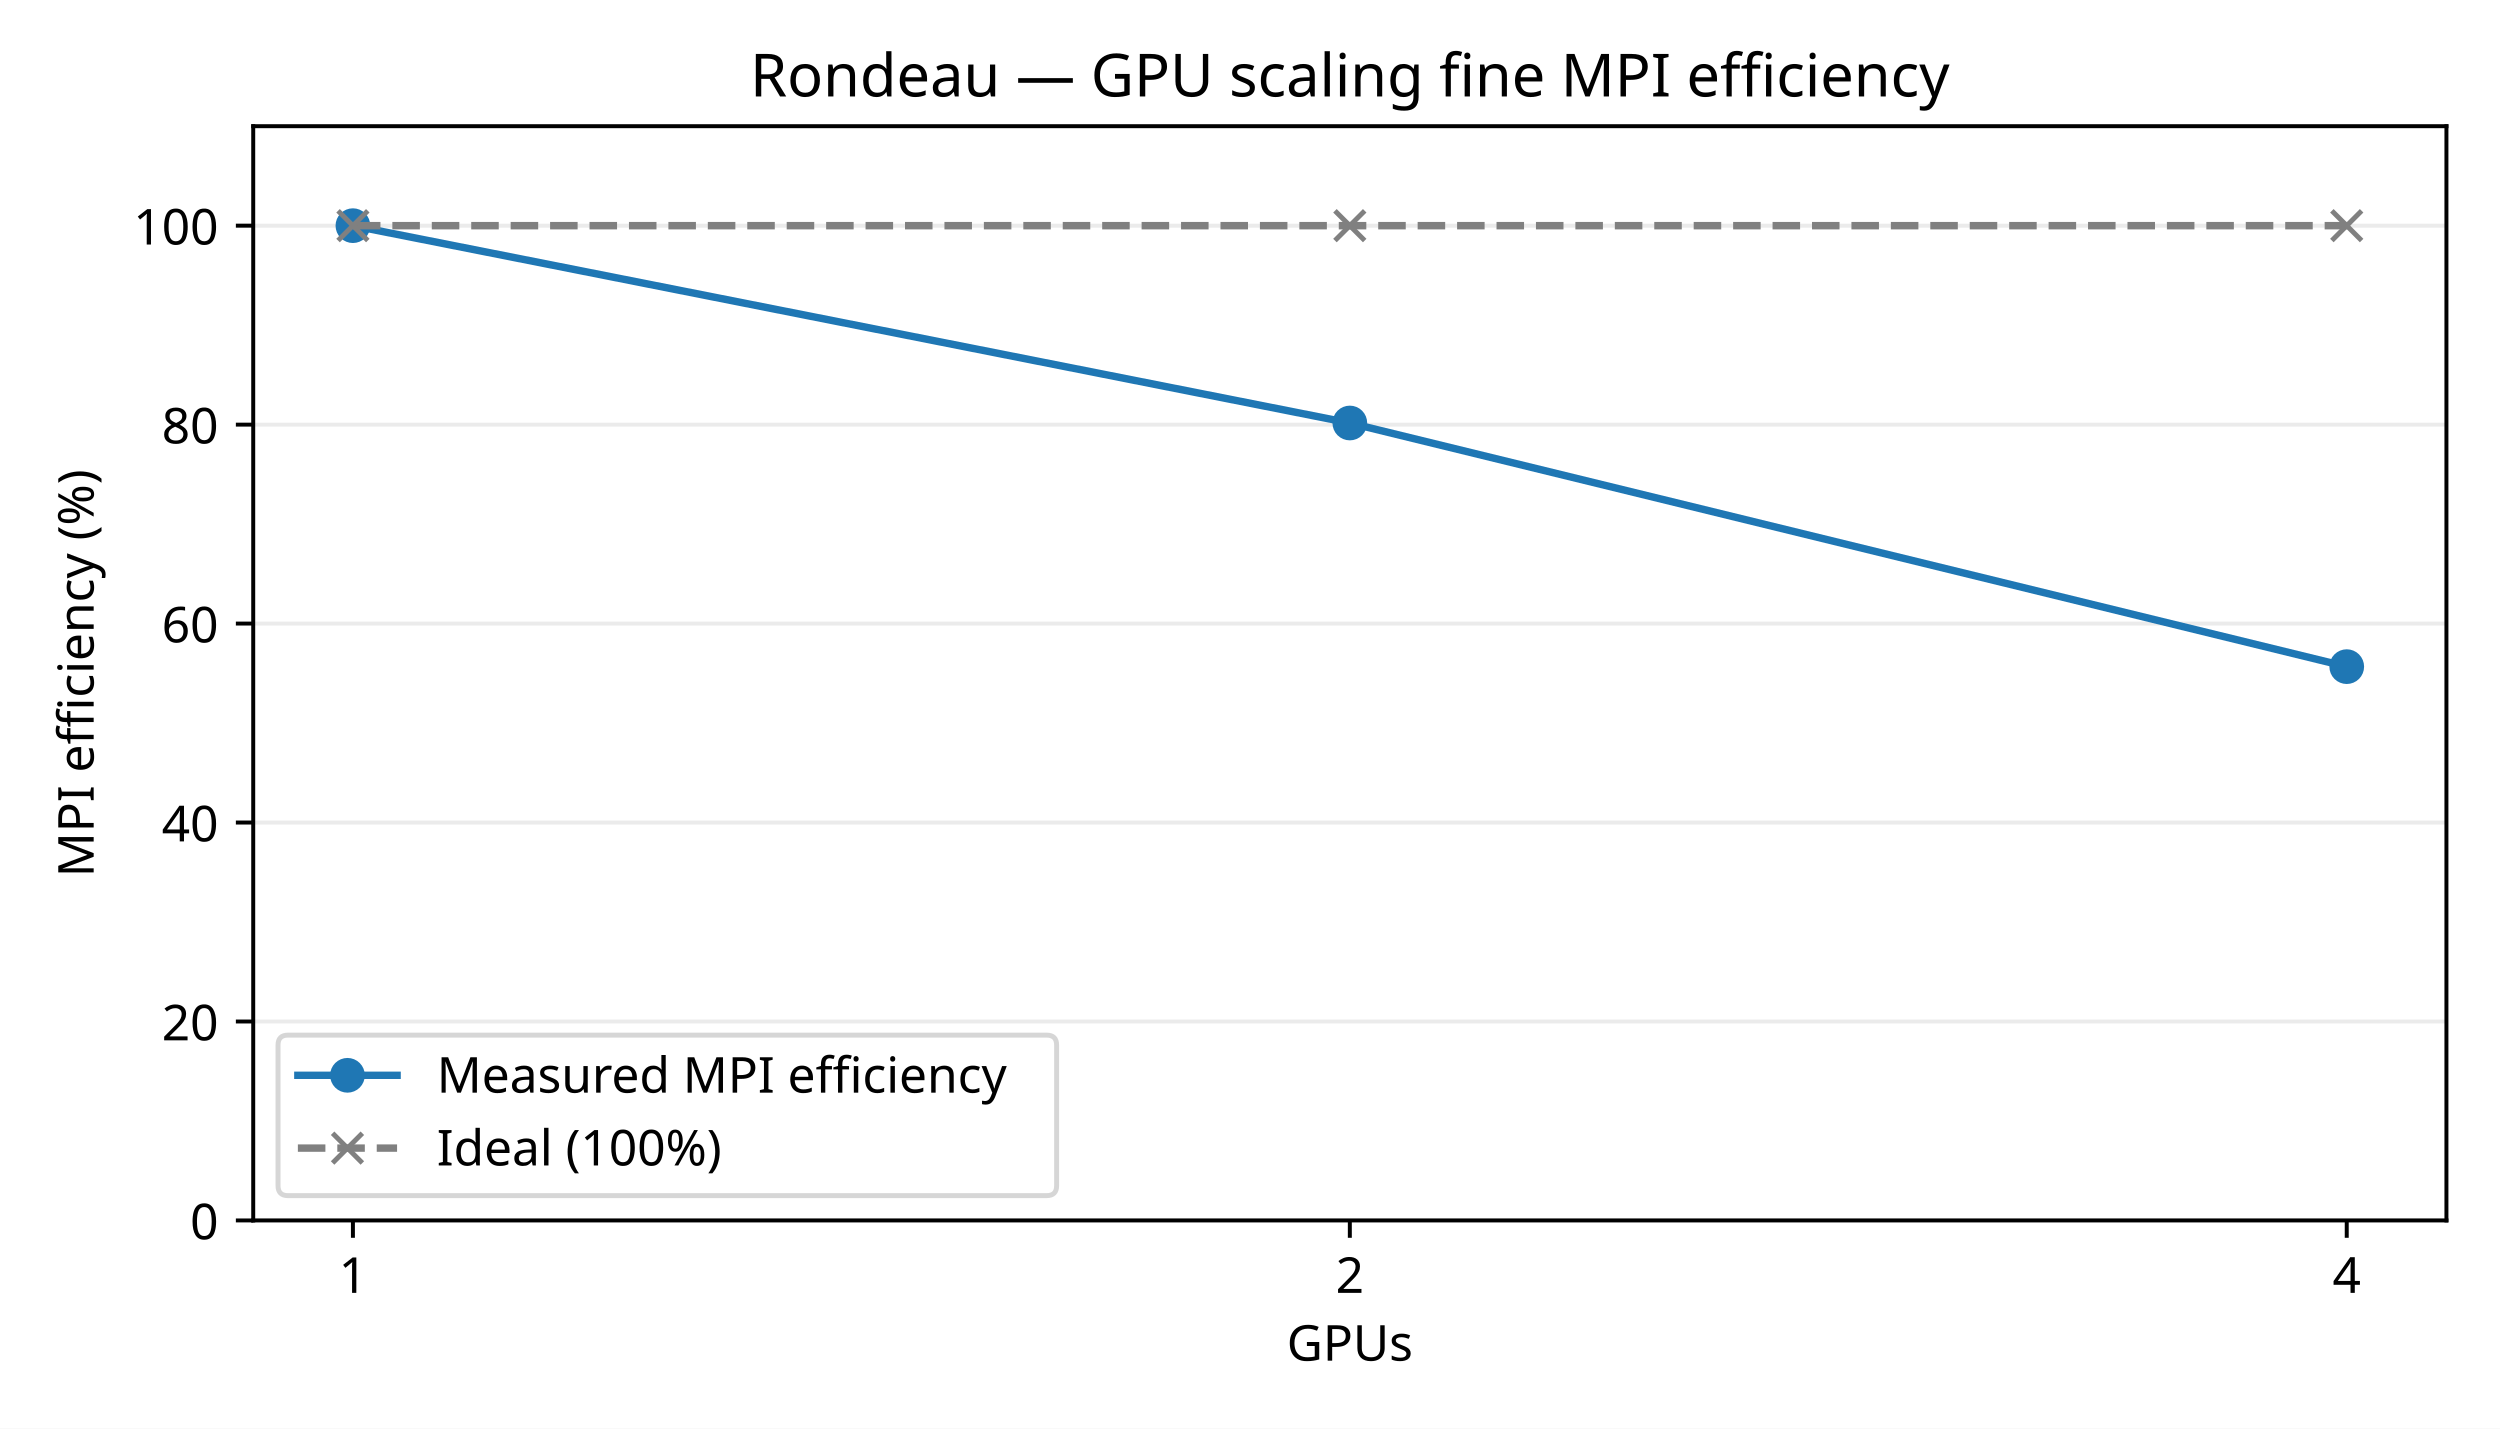
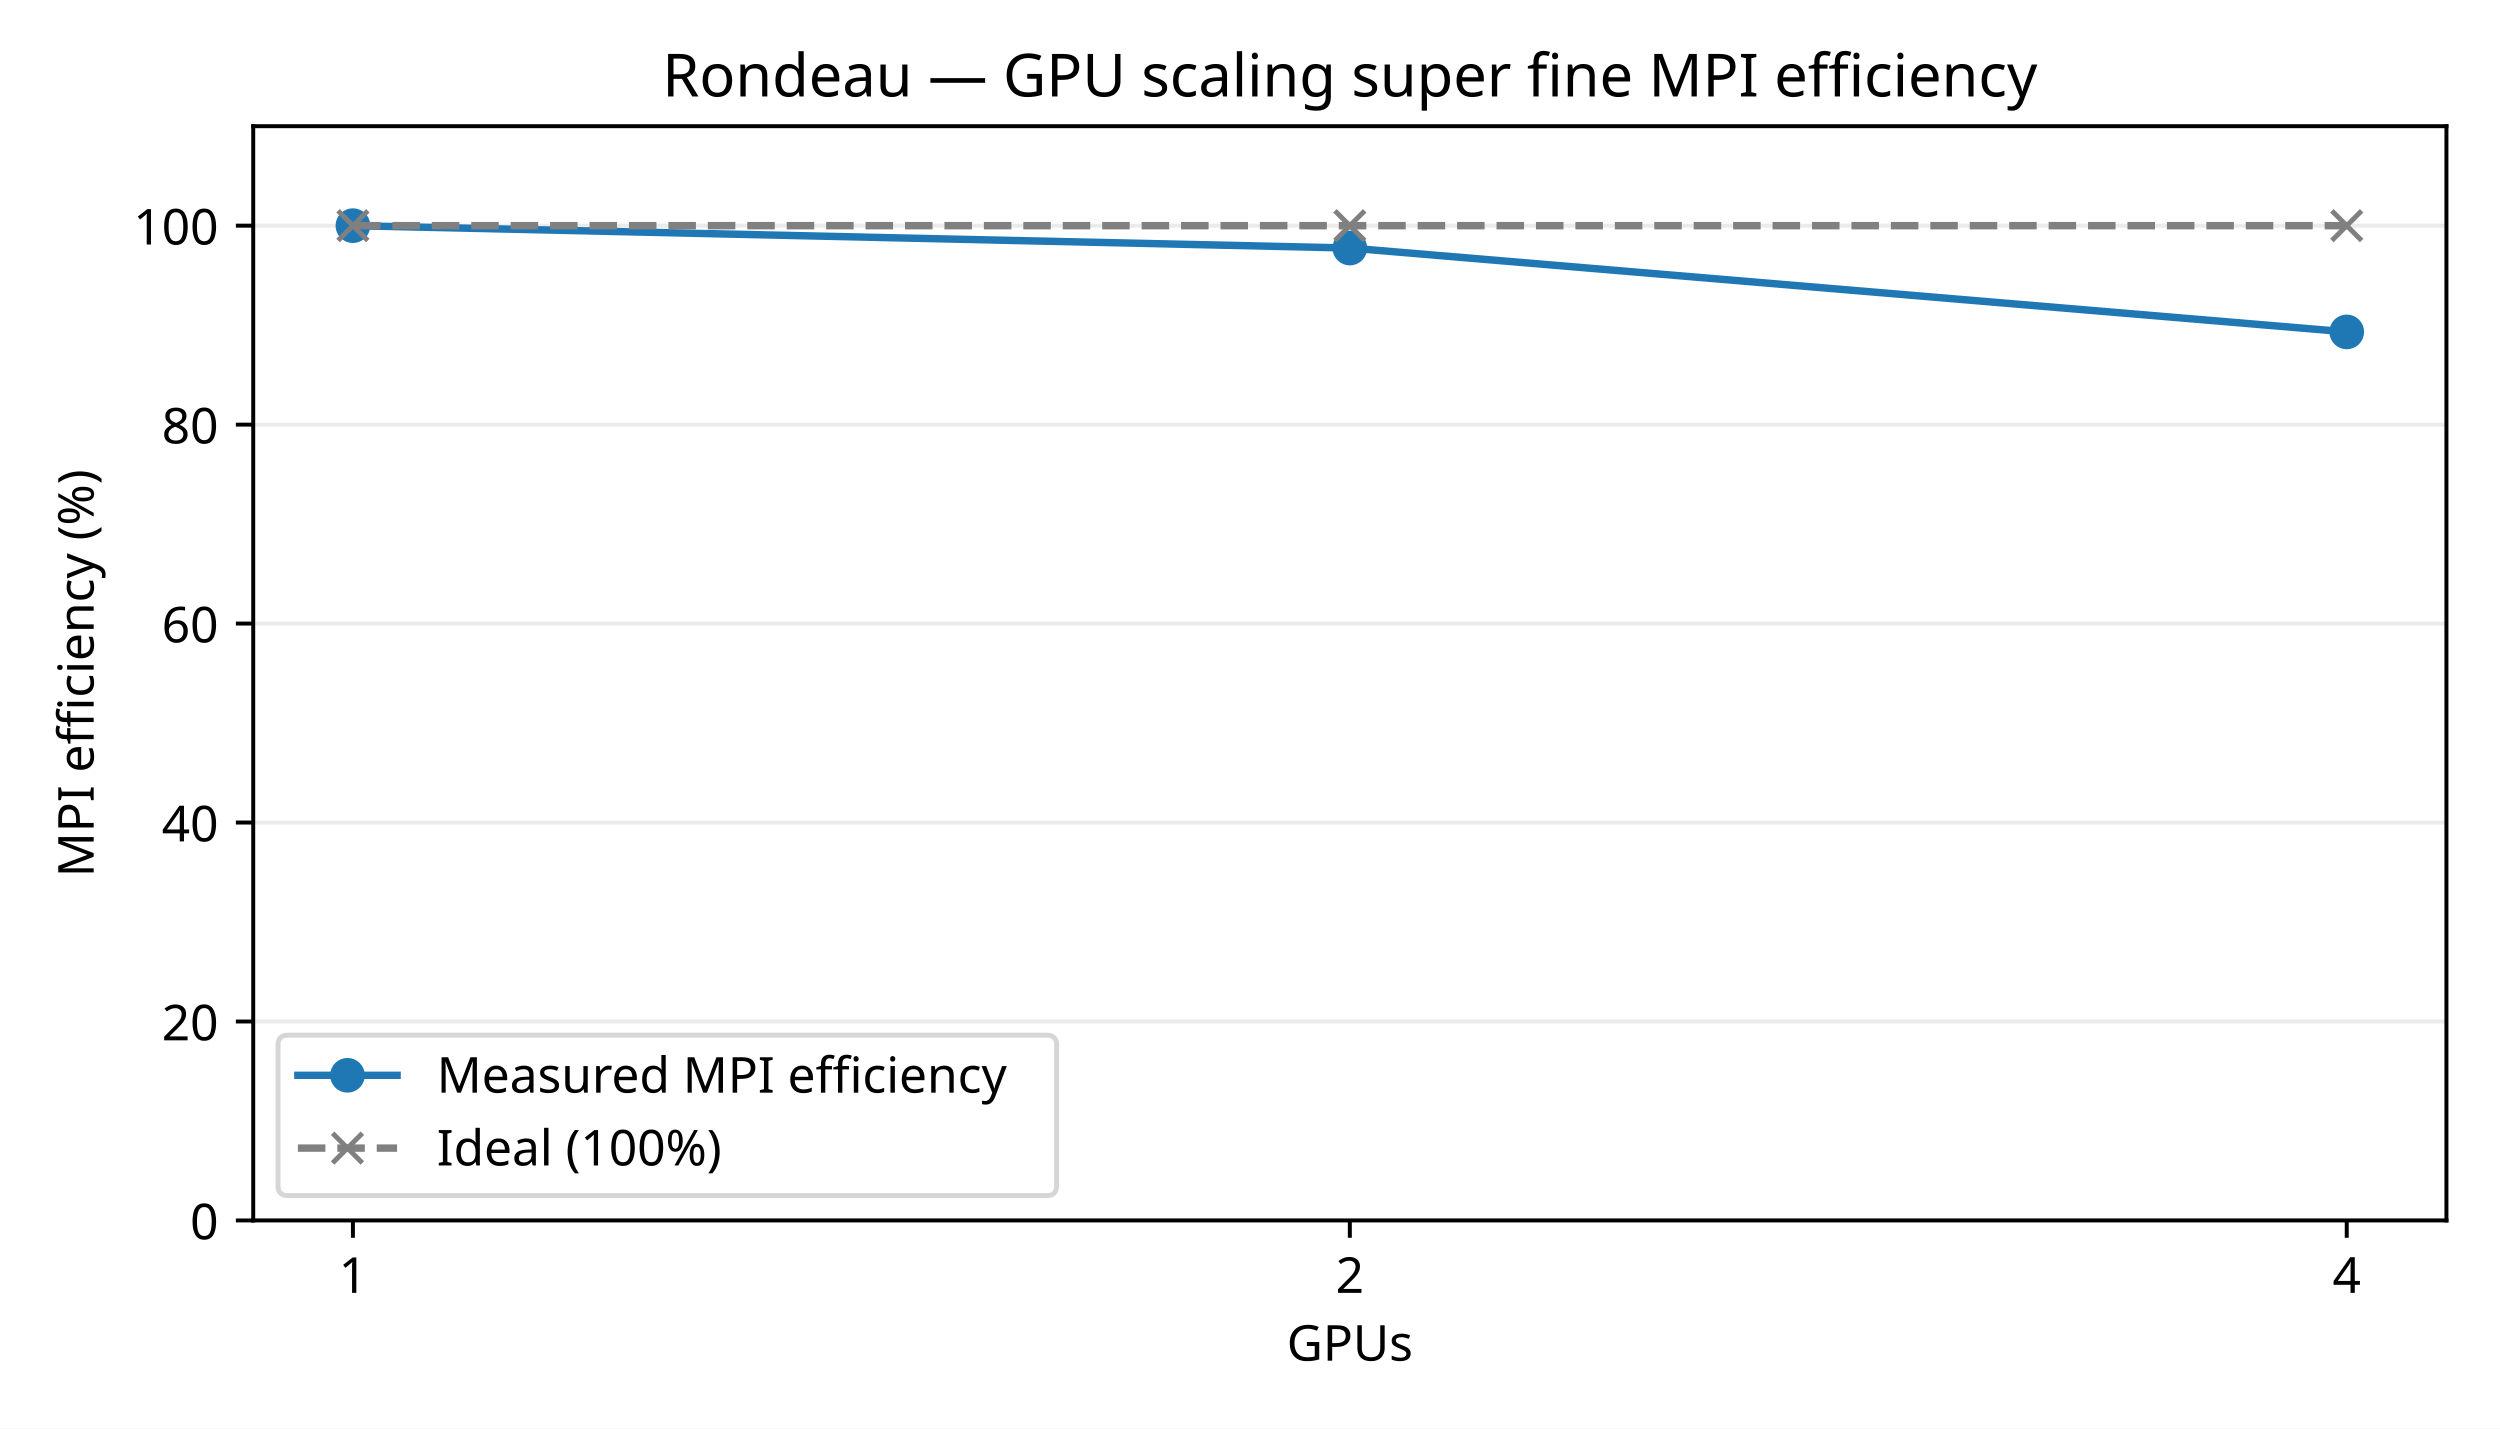
<svg xmlns="http://www.w3.org/2000/svg" xmlns:xlink="http://www.w3.org/1999/xlink" width="504pt" height="288pt" viewBox="0 0 504 288" version="1.1">
  <defs>
    <style type="text/css">*{stroke-linejoin: round; stroke-linecap: butt}</style>
  </defs>
  <g id="figure_1">
    <g id="patch_1">
      <path d="M 0 288 L 504 288 L 504 0 L 0 0 z " style="fill: #ffffff" />
    </g>
    <g id="axes_1">
      <g id="patch_2">
        <path d="M 51.05 246.04 L 493.2 246.04 L 493.2 25.44 L 51.05 25.44 z " style="fill: #ffffff" />
      </g>
      <g id="matplotlib.axis_1">
        <g id="xtick_1">
          <g id="line2d_1">
            <defs>
              <path id="mce72cfa7c0" d="M 0 0 L 0 3.5 " style="stroke: #000000; stroke-width: 0.8" />
            </defs>
            <g>
              <use xlink:href="#mce72cfa7c0" x="71.148" y="246.04" style="stroke: #000000; stroke-width: 0.8" />
            </g>
          </g>
          <g id="text_1">
            <text style="font: 10px 'sans-serif'; text-anchor: middle" x="71.148" y="260.638" transform="rotate(-0, 71.14773, 260.6384)">1</text>
          </g>
        </g>
        <g id="xtick_2">
          <g id="line2d_2">
            <g>
              <use xlink:href="#mce72cfa7c0" x="272.125" y="246.04" style="stroke: #000000; stroke-width: 0.8" />
            </g>
          </g>
          <g id="text_2">
            <text style="font: 10px 'sans-serif'; text-anchor: middle" x="272.125" y="260.638" transform="rotate(-0, 272.125, 260.6384)">2</text>
          </g>
        </g>
        <g id="xtick_3">
          <g id="line2d_3">
            <g>
              <use xlink:href="#mce72cfa7c0" x="473.102" y="246.04" style="stroke: #000000; stroke-width: 0.8" />
            </g>
          </g>
          <g id="text_3">
            <text style="font: 10px 'sans-serif'; text-anchor: middle" x="473.102" y="260.638" transform="rotate(-0, 473.1023, 260.6384)">4</text>
          </g>
        </g>
        <g id="text_4">
          <text style="font: 10px 'sans-serif'; text-anchor: middle" x="272.125" y="274.317" transform="rotate(-0, 272.125, 274.3166)">GPUs</text>
        </g>
      </g>
      <g id="matplotlib.axis_2">
        <g id="ytick_1">
          <g id="line2d_4">
            <path d="M 51.05 246.04 L 493.2 246.04 " clip-path="url(#p476eec49de)" style="fill: none; stroke: #b0b0b0; stroke-opacity: 0.25; stroke-width: 0.8; stroke-linecap: square" />
          </g>
          <g id="line2d_5">
            <defs>
              <path id="m40b14a86b7" d="M 0 0 L -3.5 0 " style="stroke: #000000; stroke-width: 0.8" />
            </defs>
            <g>
              <use xlink:href="#m40b14a86b7" x="51.05" y="246.04" style="stroke: #000000; stroke-width: 0.8" />
            </g>
          </g>
          <g id="text_5">
            <text style="font: 10px 'sans-serif'; text-anchor: end" x="44.05" y="249.839" transform="rotate(-0, 44.05, 249.8392)">0</text>
          </g>
        </g>
        <g id="ytick_2">
          <g id="line2d_6">
            <path d="M 51.05 205.931 L 493.2 205.931 " clip-path="url(#p476eec49de)" style="fill: none; stroke: #b0b0b0; stroke-opacity: 0.25; stroke-width: 0.8; stroke-linecap: square" />
          </g>
          <g id="line2d_7">
            <g>
              <use xlink:href="#m40b14a86b7" x="51.05" y="205.931" style="stroke: #000000; stroke-width: 0.8" />
            </g>
          </g>
          <g id="text_6">
            <text style="font: 10px 'sans-serif'; text-anchor: end" x="44.05" y="209.73" transform="rotate(-0, 44.05, 209.7301)">20</text>
          </g>
        </g>
        <g id="ytick_3">
          <g id="line2d_8">
            <path d="M 51.05 165.822 L 493.2 165.822 " clip-path="url(#p476eec49de)" style="fill: none; stroke: #b0b0b0; stroke-opacity: 0.25; stroke-width: 0.8; stroke-linecap: square" />
          </g>
          <g id="line2d_9">
            <g>
              <use xlink:href="#m40b14a86b7" x="51.05" y="165.822" style="stroke: #000000; stroke-width: 0.8" />
            </g>
          </g>
          <g id="text_7">
            <text style="font: 10px 'sans-serif'; text-anchor: end" x="44.05" y="169.621" transform="rotate(-0, 44.05, 169.621)">40</text>
          </g>
        </g>
        <g id="ytick_4">
          <g id="line2d_10">
            <path d="M 51.05 125.713 L 493.2 125.713 " clip-path="url(#p476eec49de)" style="fill: none; stroke: #b0b0b0; stroke-opacity: 0.25; stroke-width: 0.8; stroke-linecap: square" />
          </g>
          <g id="line2d_11">
            <g>
              <use xlink:href="#m40b14a86b7" x="51.05" y="125.713" style="stroke: #000000; stroke-width: 0.8" />
            </g>
          </g>
          <g id="text_8">
            <text style="font: 10px 'sans-serif'; text-anchor: end" x="44.05" y="129.512" transform="rotate(-0, 44.05, 129.5119)">60</text>
          </g>
        </g>
        <g id="ytick_5">
          <g id="line2d_12">
            <path d="M 51.05 85.604 L 493.2 85.604 " clip-path="url(#p476eec49de)" style="fill: none; stroke: #b0b0b0; stroke-opacity: 0.25; stroke-width: 0.8; stroke-linecap: square" />
          </g>
          <g id="line2d_13">
            <g>
              <use xlink:href="#m40b14a86b7" x="51.05" y="85.604" style="stroke: #000000; stroke-width: 0.8" />
            </g>
          </g>
          <g id="text_9">
            <text style="font: 10px 'sans-serif'; text-anchor: end" x="44.05" y="89.403" transform="rotate(-0, 44.05, 89.40286)">80</text>
          </g>
        </g>
        <g id="ytick_6">
          <g id="line2d_14">
            <path d="M 51.05 45.495 L 493.2 45.495 " clip-path="url(#p476eec49de)" style="fill: none; stroke: #b0b0b0; stroke-opacity: 0.25; stroke-width: 0.8; stroke-linecap: square" />
          </g>
          <g id="line2d_15">
            <g>
              <use xlink:href="#m40b14a86b7" x="51.05" y="45.495" style="stroke: #000000; stroke-width: 0.8" />
            </g>
          </g>
          <g id="text_10">
            <text style="font: 10px 'sans-serif'; text-anchor: end" x="44.05" y="49.294" transform="rotate(-0, 44.05, 49.29376)">100</text>
          </g>
        </g>
        <g id="text_11">
          <text style="font: 10px 'sans-serif'; text-anchor: middle" x="18.883" y="135.74" transform="rotate(-90, 18.88281, 135.74)">MPI efficiency (%)</text>
        </g>
      </g>
      <g id="line2d_16">
-         <path d="M 71.148 45.495 L 272.125 85.277 L 473.102 134.396 " clip-path="url(#p476eec49de)" style="fill: none; stroke: #1f77b4; stroke-width: 1.5; stroke-linecap: square" />
+         <path d="M 71.148 45.495 L 272.125 50.007 L 473.102 66.912 " clip-path="url(#p476eec49de)" style="fill: none; stroke: #1f77b4; stroke-width: 1.5; stroke-linecap: square" />
        <defs>
          <path id="mcc4f2172f0" d="M 0 3 C 0.796 3 1.559 2.684 2.121 2.121 C 2.684 1.559 3 0.796 3 0 C 3 -0.796 2.684 -1.559 2.121 -2.121 C 1.559 -2.684 0.796 -3 0 -3 C -0.796 -3 -1.559 -2.684 -2.121 -2.121 C -2.684 -1.559 -3 -0.796 -3 0 C -3 0.796 -2.684 1.559 -2.121 2.121 C -1.559 2.684 -0.796 3 0 3 z " style="stroke: #1f77b4" />
        </defs>
        <g clip-path="url(#p476eec49de)">
          <use xlink:href="#mcc4f2172f0" x="71.148" y="45.495" style="fill: #1f77b4; stroke: #1f77b4" />
-           <use xlink:href="#mcc4f2172f0" x="272.125" y="85.277" style="fill: #1f77b4; stroke: #1f77b4" />
-           <use xlink:href="#mcc4f2172f0" x="473.102" y="134.396" style="fill: #1f77b4; stroke: #1f77b4" />
+           <use xlink:href="#mcc4f2172f0" x="272.125" y="50.007" style="fill: #1f77b4; stroke: #1f77b4" />
+           <use xlink:href="#mcc4f2172f0" x="473.102" y="66.912" style="fill: #1f77b4; stroke: #1f77b4" />
        </g>
      </g>
      <g id="line2d_17">
        <path d="M 71.148 45.495 L 272.125 45.495 L 473.102 45.495 " clip-path="url(#p476eec49de)" style="fill: none; stroke-dasharray: 5.55,2.4; stroke-dashoffset: 0; stroke: #808080; stroke-width: 1.5" />
        <defs>
          <path id="m5426aa5257" d="M -3 3 L 3 -3 M -3 -3 L 3 3 " style="stroke: #808080" />
        </defs>
        <g clip-path="url(#p476eec49de)">
          <use xlink:href="#m5426aa5257" x="71.148" y="45.495" style="fill: #808080; stroke: #808080" />
          <use xlink:href="#m5426aa5257" x="272.125" y="45.495" style="fill: #808080; stroke: #808080" />
          <use xlink:href="#m5426aa5257" x="473.102" y="45.495" style="fill: #808080; stroke: #808080" />
        </g>
      </g>
      <g id="patch_3">
        <path d="M 51.05 246.04 L 51.05 25.44 " style="fill: none; stroke: #000000; stroke-width: 0.8; stroke-linejoin: miter; stroke-linecap: square" />
      </g>
      <g id="patch_4">
        <path d="M 493.2 246.04 L 493.2 25.44 " style="fill: none; stroke: #000000; stroke-width: 0.8; stroke-linejoin: miter; stroke-linecap: square" />
      </g>
      <g id="patch_5">
        <path d="M 51.05 246.04 L 493.2 246.04 " style="fill: none; stroke: #000000; stroke-width: 0.8; stroke-linejoin: miter; stroke-linecap: square" />
      </g>
      <g id="patch_6">
        <path d="M 51.05 25.44 L 493.2 25.44 " style="fill: none; stroke: #000000; stroke-width: 0.8; stroke-linejoin: miter; stroke-linecap: square" />
      </g>
      <g id="text_12">
-         <text style="font: 12px 'sans-serif'; text-anchor: middle" x="272.125" y="19.44" transform="rotate(-0, 272.125, 19.44)">Rondeau — GPU scaling fine MPI efficiency</text>
+         <text style="font: 12px 'sans-serif'; text-anchor: middle" x="272.125" y="19.44" transform="rotate(-0, 272.125, 19.44)">Rondeau — GPU scaling super fine MPI efficiency</text>
      </g>
      <g id="legend_1">
        <g id="patch_7">
          <path d="M 58.05 241.04 L 211.014 241.04 Q 213.014 241.04 213.014 239.04 L 213.014 210.684 Q 213.014 208.684 211.014 208.684 L 58.05 208.684 Q 56.05 208.684 56.05 210.684 L 56.05 239.04 Q 56.05 241.04 58.05 241.04 z " style="fill: #ffffff; opacity: 0.8; stroke: #cccccc; stroke-linejoin: miter" />
        </g>
        <g id="line2d_18">
          <path d="M 60.05 216.782 L 70.05 216.782 L 80.05 216.782 " style="fill: none; stroke: #1f77b4; stroke-width: 1.5; stroke-linecap: square" />
          <g>
            <use xlink:href="#mcc4f2172f0" x="70.05" y="216.782" style="fill: #1f77b4; stroke: #1f77b4" />
          </g>
        </g>
        <g id="text_13">
          <text style="font: 10px 'sans-serif'; text-anchor: start" x="88.05" y="220.282" transform="rotate(-0, 88.05, 220.2822)">Measured MPI efficiency</text>
        </g>
        <g id="line2d_19">
          <path d="M 60.05 231.46 L 70.05 231.46 L 80.05 231.46 " style="fill: none; stroke-dasharray: 5.55,2.4; stroke-dashoffset: 0; stroke: #808080; stroke-width: 1.5" />
          <g>
            <use xlink:href="#m5426aa5257" x="70.05" y="231.46" style="fill: #808080; stroke: #808080" />
          </g>
        </g>
        <g id="text_14">
          <text style="font: 10px 'sans-serif'; text-anchor: start" x="88.05" y="234.96" transform="rotate(-0, 88.05, 234.9603)">Ideal (100%)</text>
        </g>
      </g>
    </g>
  </g>
  <defs>
    <clipPath id="p476eec49de">
      <rect x="51.05" y="25.44" width="442.15" height="220.6" />
    </clipPath>
  </defs>
</svg>
